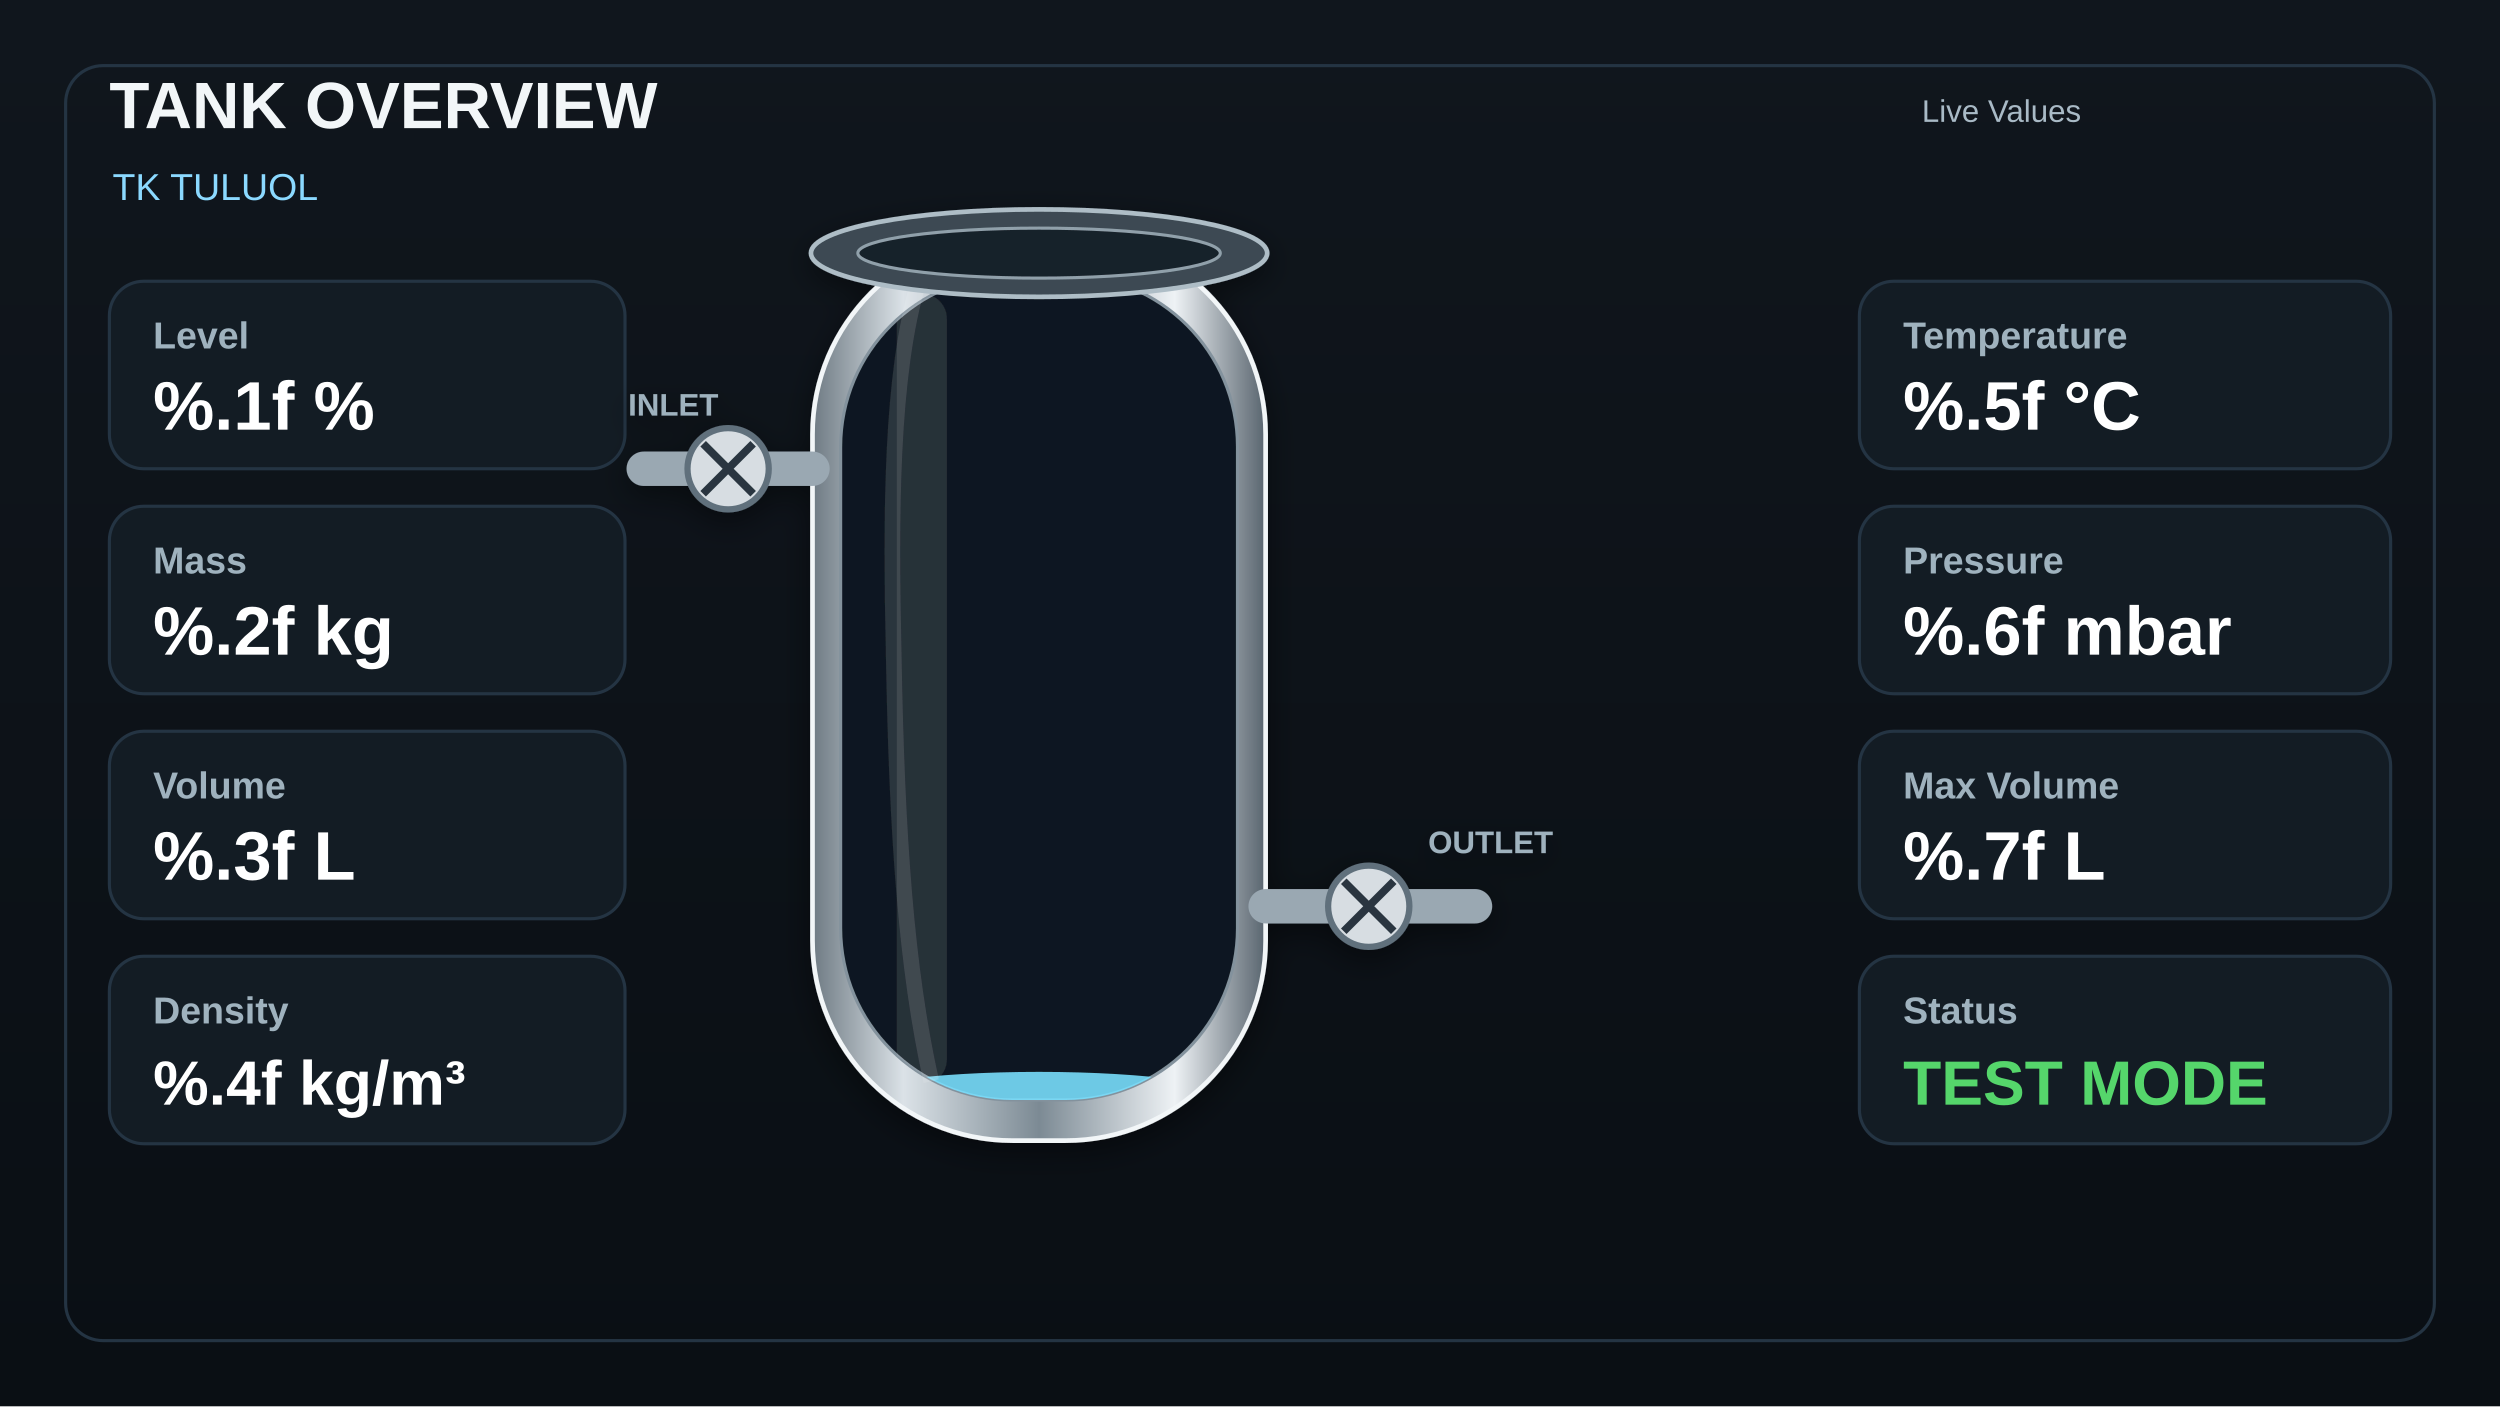
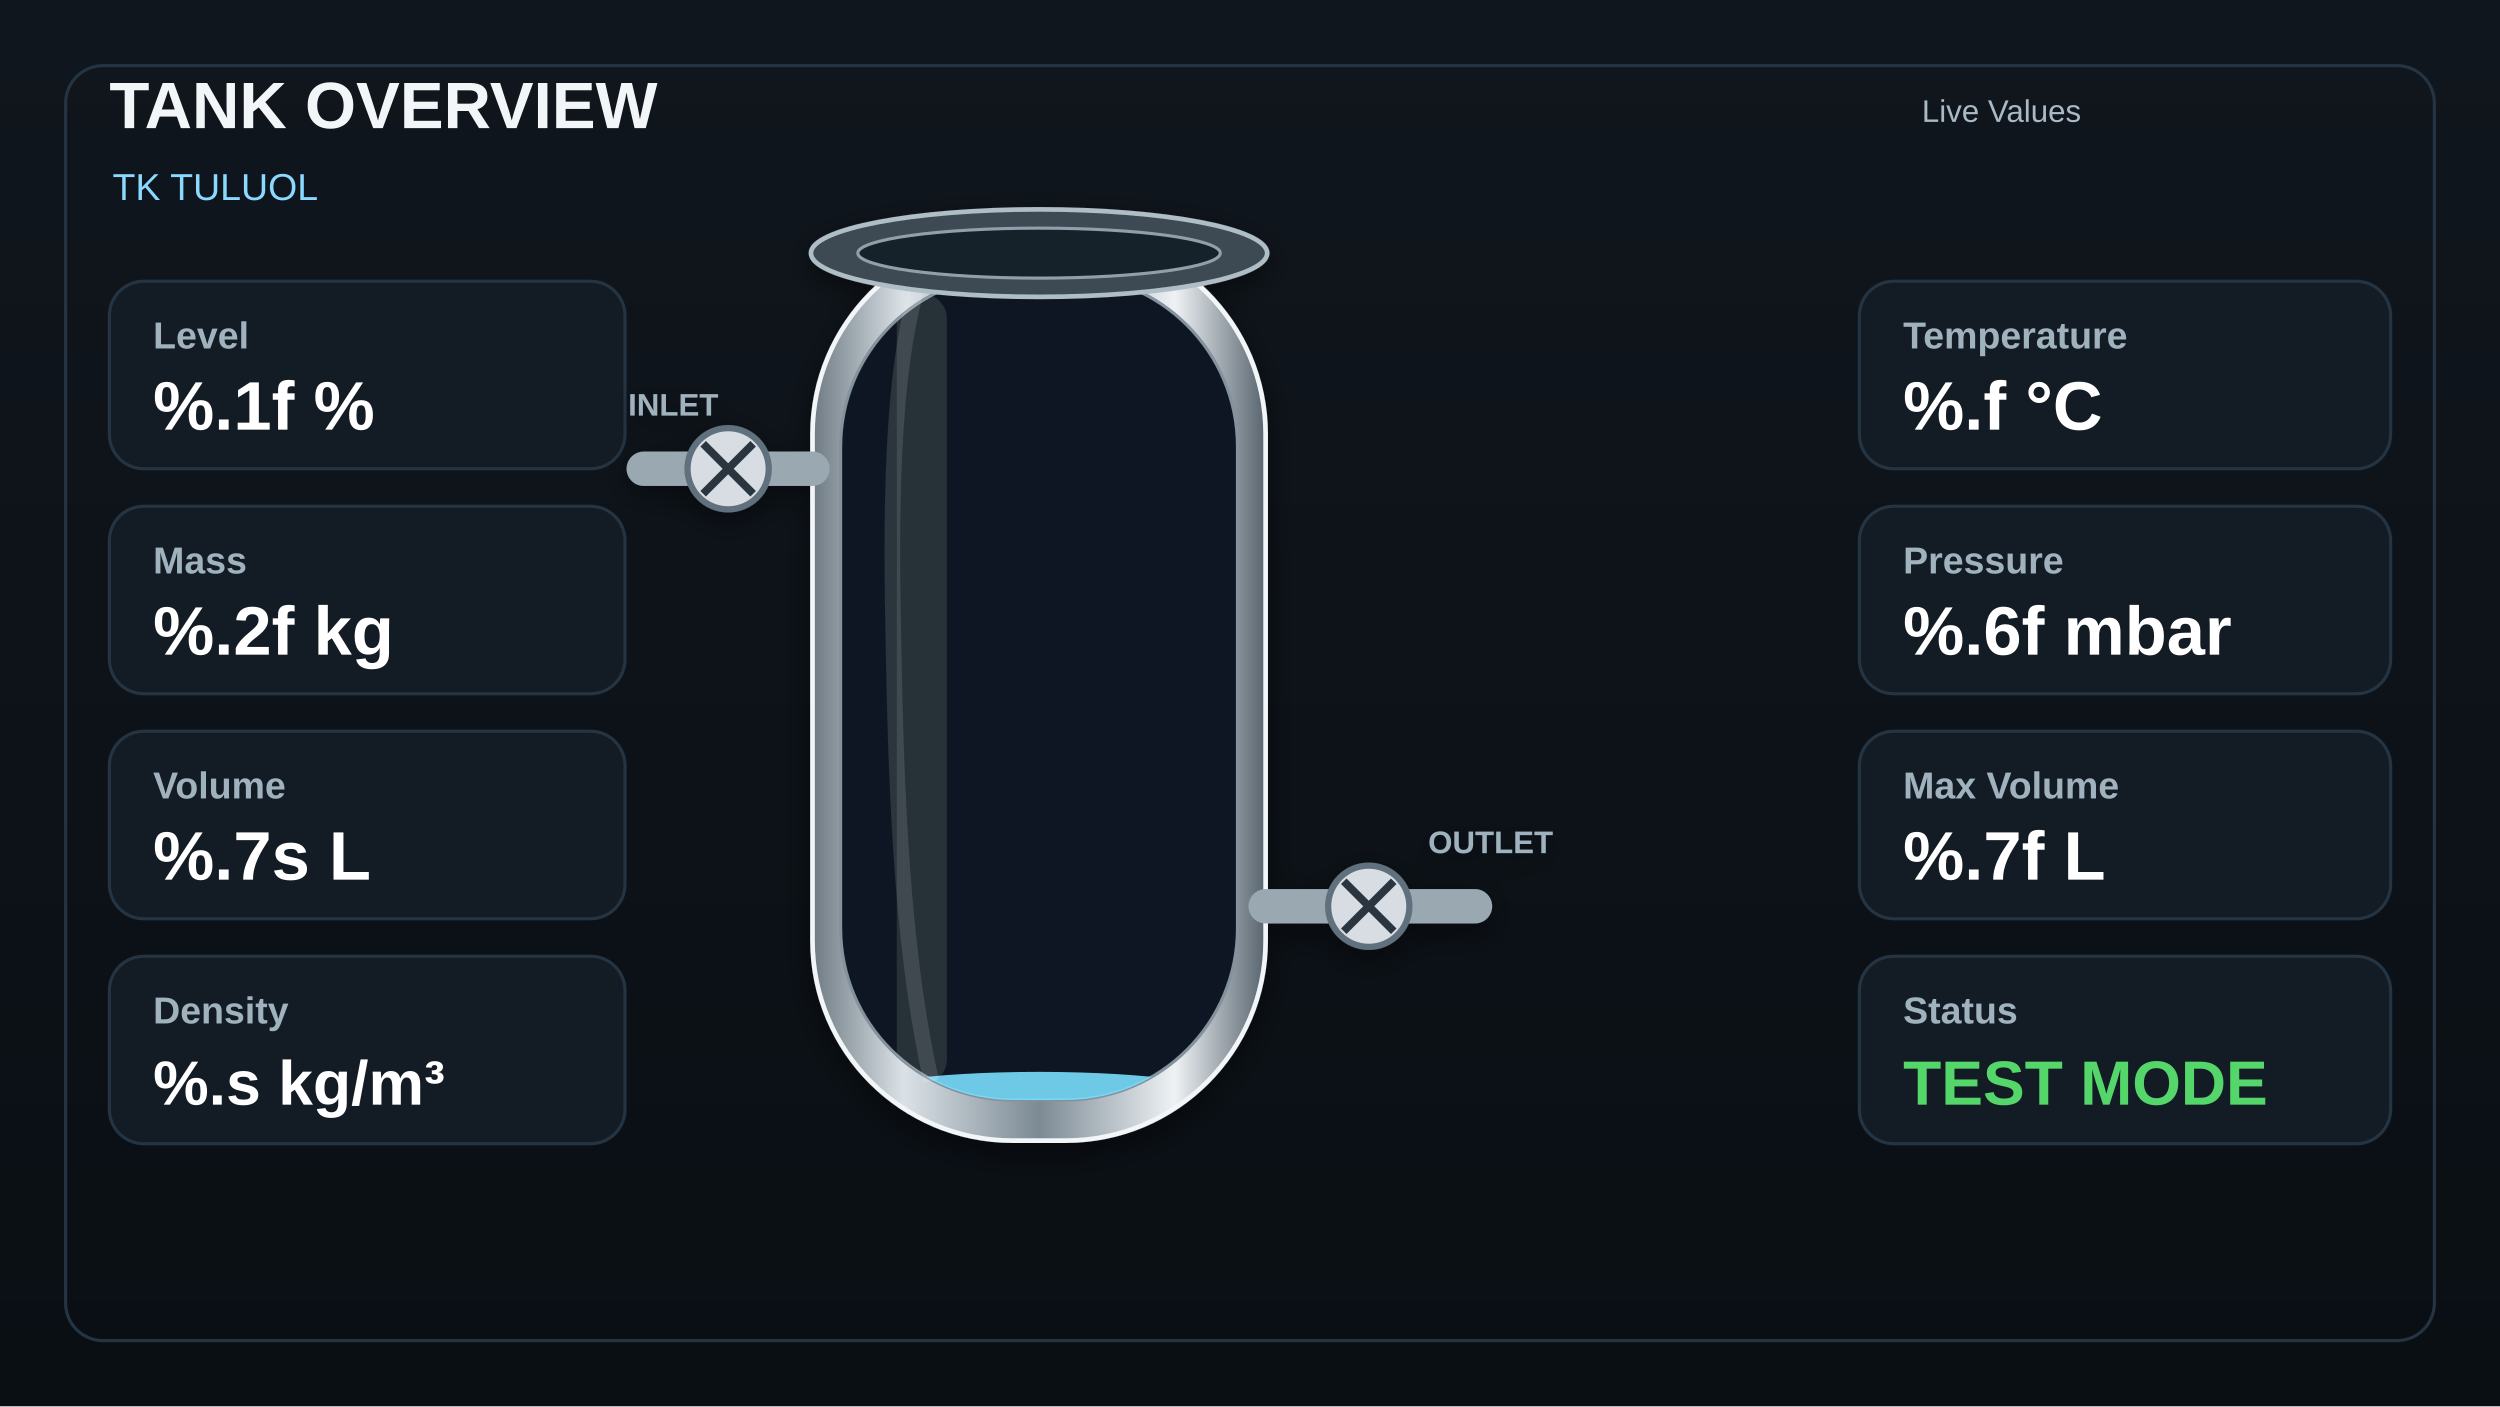
<svg xmlns="http://www.w3.org/2000/svg" width="1600" height="900" viewBox="0 0 1600 900">
  <defs>
    <linearGradient id="bgGrad" x1="0" y1="0" x2="0" y2="1">
      <stop offset="0%" stop-color="#10161d" />
      <stop offset="100%" stop-color="#0a0f14" />
    </linearGradient>
    <linearGradient id="steelGrad" x1="0" y1="0" x2="1" y2="0">
      <stop offset="0%" stop-color="#6f7b84" />
      <stop offset="20%" stop-color="#dbe2e7" />
      <stop offset="50%" stop-color="#7c8a94" />
      <stop offset="80%" stop-color="#eef2f5" />
      <stop offset="100%" stop-color="#59656f" />
    </linearGradient>
    <linearGradient id="liquidGrad" x1="0" y1="0" x2="0" y2="1">
      <stop offset="0%" stop-color="#57d5ff" />
      <stop offset="100%" stop-color="#008ecc" />
    </linearGradient>
    <filter id="softShadow" x="-20%" y="-20%" width="140%" height="140%">
      <feDropShadow dx="0" dy="6" stdDeviation="10" flood-color="#000000" flood-opacity="0.45" />
    </filter>
    <clipPath id="tankClip">
      <rect x="538" y="176" width="254" height="528" rx="110" ry="110" />
    </clipPath>
  </defs>
  <rect x="0" y="0" width="1600" height="900" fill="url(#bgGrad)" />
  <rect x="42" y="42" width="1516" height="816" rx="24" fill="none" stroke="#243443" stroke-width="2" />
  <text x="70" y="82" font-family="Segoe UI, Arial, sans-serif" font-size="42" font-weight="700" fill="#f2f6f8">TANK OVERVIEW</text>
  <text x="72" y="128" font-family="Segoe UI, Arial, sans-serif" font-size="24" font-weight="500" fill="#8bd9ff">TK TULUOL</text>
  <text x="1230" y="78" font-family="Segoe UI, Arial, sans-serif" font-size="20" font-weight="500" fill="#a9bac6">Live Values</text>
  <g id="card_level">
    <rect x="70" y="180" width="330" height="120" rx="22" fill="#131c24" stroke="#243443" stroke-width="2" />
    <text x="98" y="223" font-family="Segoe UI, Arial, sans-serif" font-size="24" font-weight="600" fill="#9fb2be">Level</text>
    <text id="txt_level" x="98" y="275" font-family="Segoe UI, Arial, sans-serif" font-size="44" font-weight="700" fill="#ffffff">%.1f %</text>
  </g>
  <g id="card_mass">
    <rect x="70" y="324" width="330" height="120" rx="22" fill="#131c24" stroke="#243443" stroke-width="2" />
    <text x="98" y="367" font-family="Segoe UI, Arial, sans-serif" font-size="24" font-weight="600" fill="#9fb2be">Mass</text>
    <text id="txt_mass" x="98" y="419" font-family="Segoe UI, Arial, sans-serif" font-size="44" font-weight="700" fill="#ffffff">%.2f kg</text>
  </g>
  <g id="card_volume">
    <rect x="70" y="468" width="330" height="120" rx="22" fill="#131c24" stroke="#243443" stroke-width="2" />
    <text x="98" y="511" font-family="Segoe UI, Arial, sans-serif" font-size="24" font-weight="600" fill="#9fb2be">Volume</text>
-     <text id="txt_volume" x="98" y="563" font-family="Segoe UI, Arial, sans-serif" font-size="44" font-weight="700" fill="#ffffff">%.3f L</text>
+     <text id="txt_volume" x="98" y="563" font-family="Segoe UI, Arial, sans-serif" font-size="44" font-weight="700" fill="#ffffff">%.7s L</text>
  </g>
  <g id="card_density">
    <rect x="70" y="612" width="330" height="120" rx="22" fill="#131c24" stroke="#243443" stroke-width="2" />
    <text x="98" y="655" font-family="Segoe UI, Arial, sans-serif" font-size="24" font-weight="600" fill="#9fb2be">Density</text>
-     <text id="txt_density" x="98" y="707" font-family="Segoe UI, Arial, sans-serif" font-size="40" font-weight="700" fill="#ffffff">%.4f kg/m³</text>
+     <text id="txt_density" x="98" y="707" font-family="Segoe UI, Arial, sans-serif" font-size="40" font-weight="700" fill="#ffffff">%.s kg/m³</text>
  </g>
  <g id="card_temp">
    <rect x="1190" y="180" width="340" height="120" rx="22" fill="#131c24" stroke="#243443" stroke-width="2" />
    <text x="1218" y="223" font-family="Segoe UI, Arial, sans-serif" font-size="24" font-weight="600" fill="#9fb2be">Temperature</text>
-     <text id="txt_temp" x="1218" y="275" font-family="Segoe UI, Arial, sans-serif" font-size="44" font-weight="700" fill="#ffffff">%.5f °C</text>
+     <text id="txt_temp" x="1218" y="275" font-family="Segoe UI, Arial, sans-serif" font-size="44" font-weight="700" fill="#ffffff">%.f °C</text>
  </g>
  <g id="card_pressure">
    <rect x="1190" y="324" width="340" height="120" rx="22" fill="#131c24" stroke="#243443" stroke-width="2" />
    <text x="1218" y="367" font-family="Segoe UI, Arial, sans-serif" font-size="24" font-weight="600" fill="#9fb2be">Pressure</text>
    <text id="txt_pressure" x="1218" y="419" font-family="Segoe UI, Arial, sans-serif" font-size="44" font-weight="700" fill="#ffffff">%.6f mbar</text>
  </g>
  <g id="card_maxvol">
    <rect x="1190" y="468" width="340" height="120" rx="22" fill="#131c24" stroke="#243443" stroke-width="2" />
    <text x="1218" y="511" font-family="Segoe UI, Arial, sans-serif" font-size="24" font-weight="600" fill="#9fb2be">Max Volume</text>
    <text id="txt_maxvol" x="1218" y="563" font-family="Segoe UI, Arial, sans-serif" font-size="44" font-weight="700" fill="#ffffff">%.7f L</text>
  </g>
  <g id="card_status">
    <rect x="1190" y="612" width="340" height="120" rx="22" fill="#131c24" stroke="#243443" stroke-width="2" />
    <text x="1218" y="655" font-family="Segoe UI, Arial, sans-serif" font-size="24" font-weight="600" fill="#9fb2be">Status</text>
    <text id="txt_status" x="1218" y="707" font-family="Segoe UI, Arial, sans-serif" font-size="40" font-weight="700" fill="#55d66b">TEST MODE</text>
  </g>
  <g id="tank_group" filter="url(#softShadow)">
    <rect x="520" y="150" width="290" height="580" rx="128" fill="url(#steelGrad)" stroke="#f2f6f8" stroke-width="3" />
    <rect x="538" y="176" width="254" height="528" rx="110" fill="#101922" stroke="#83929d" stroke-width="2" />
    <g id="liquid_group" clip-path="url(#tankClip)">
      <rect id="tank_fill_rect" x="538" y="704" width="254" height="0" fill="url(#liquidGrad)" />
      <ellipse id="tank_fill_surface" cx="665" cy="704" rx="127" ry="18" fill="#79e0ff" opacity="0.88" />
      <rect x="574" y="188" width="32" height="506" rx="16" fill="#ffffff" opacity="0.10" />
    </g>
    <path d="M 588 180 C 570 240, 570 330, 572 420 C 574 535, 580 620, 596 692" fill="none" stroke="#ffffff" stroke-width="10" opacity="0.12" />
    <ellipse cx="665" cy="162" rx="146" ry="28" fill="#3c4952" stroke="#aebdc6" stroke-width="3" />
    <ellipse cx="665" cy="162" rx="116" ry="16" fill="#182129" stroke="#90a0aa" stroke-width="2" />
    <path d="M 412 300 H 520" stroke="#9aa8b2" stroke-width="22" stroke-linecap="round" fill="none" />
    <circle cx="466" cy="300" r="26" fill="#d7dde2" stroke="#60707c" stroke-width="4" />
    <path d="M 450 284 L 482 316 M 482 284 L 450 316" stroke="#2a3640" stroke-width="5" />
    <text x="402" y="266" font-family="Segoe UI, Arial, sans-serif" font-size="20" font-weight="600" fill="#9fb2be">INLET</text>
    <path d="M 810 580 H 944" stroke="#9aa8b2" stroke-width="22" stroke-linecap="round" fill="none" />
    <circle cx="876" cy="580" r="26" fill="#d7dde2" stroke="#60707c" stroke-width="4" />
    <path d="M 860 564 L 892 596 M 892 564 L 860 596" stroke="#2a3640" stroke-width="5" />
    <text x="914" y="546" font-family="Segoe UI, Arial, sans-serif" font-size="20" font-weight="600" fill="#9fb2be">OUTLET</text>
  </g>
</svg>
